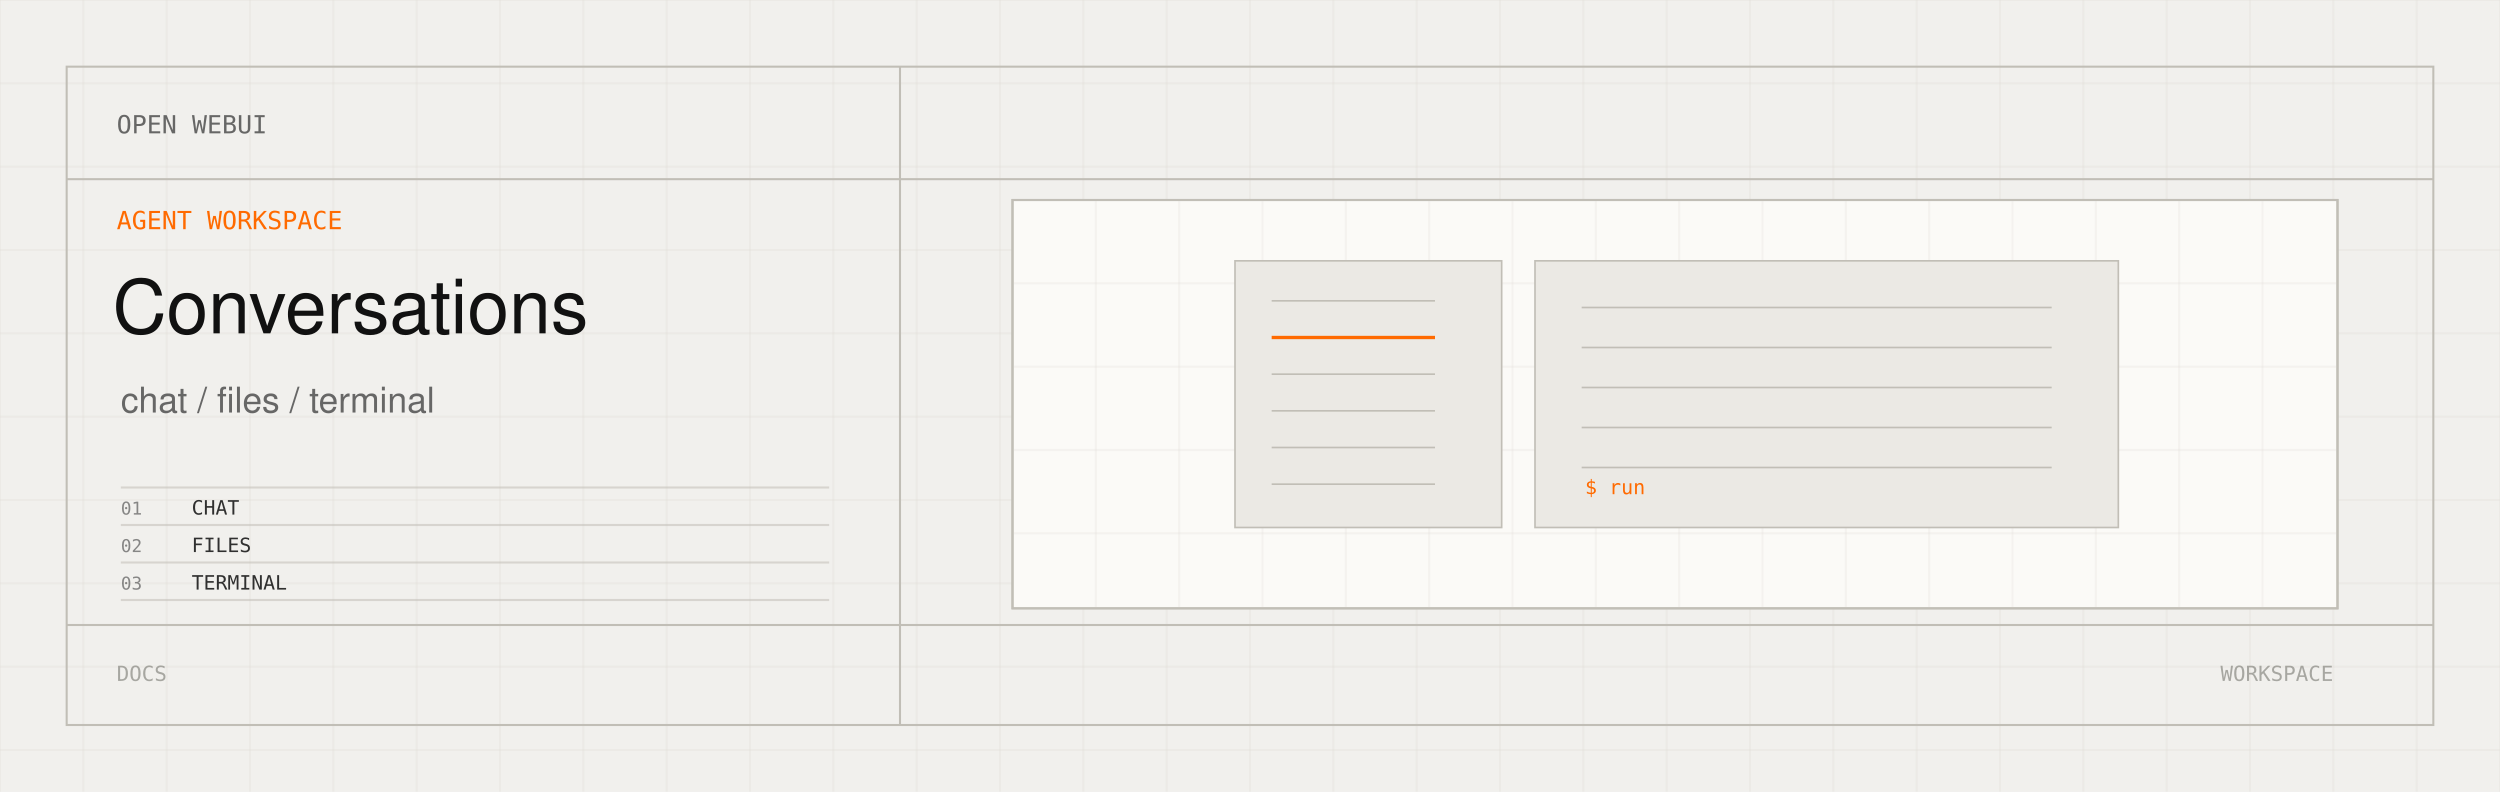
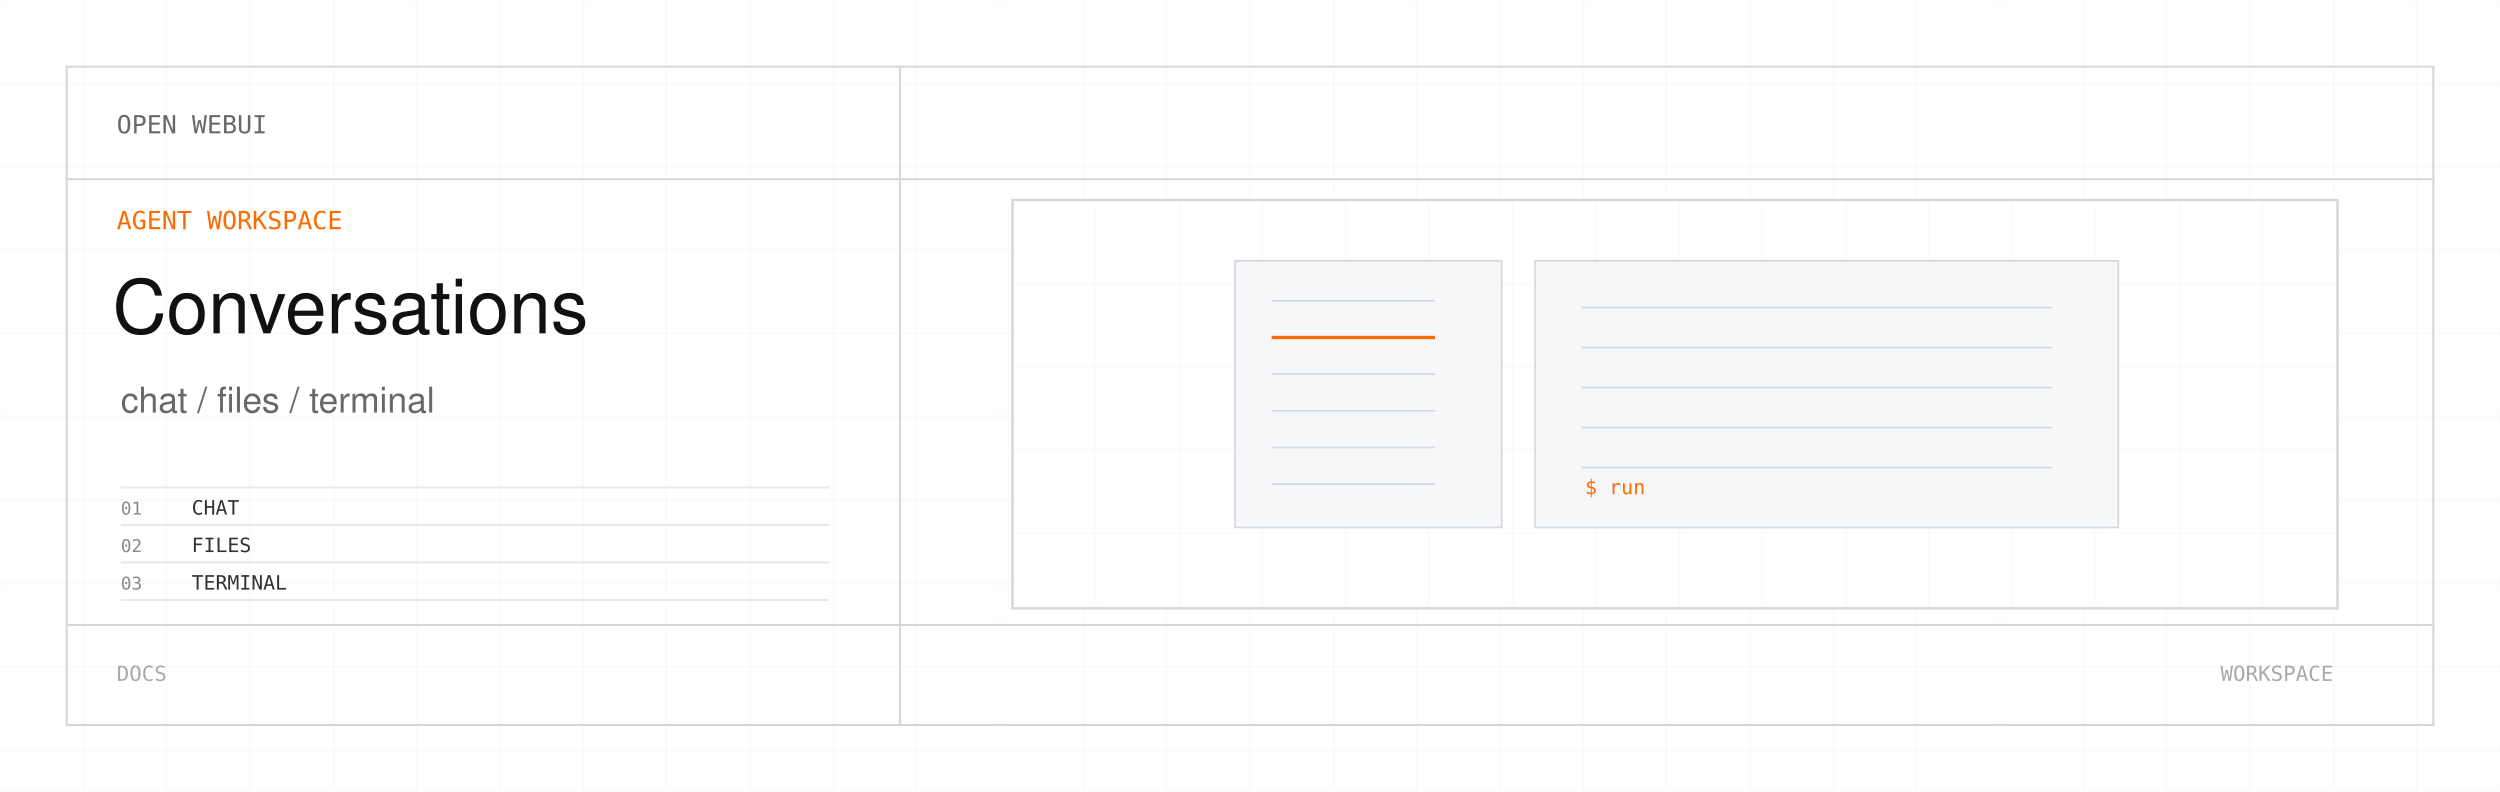
<svg xmlns="http://www.w3.org/2000/svg" viewBox="0 0 1200 380">
  <defs>
    <clipPath id="chat-conversations-light-svg-diagram">
      <rect x="486" y="96" width="636" height="196" />
    </clipPath>
  </defs>
-   <rect width="1200" height="380" fill="#f1f0ed" />
-   <path d="M0 0V380" stroke="#dedbd4" opacity="0.28" />
-   <path d="M40 0V380" stroke="#dedbd4" opacity="0.28" />
-   <path d="M80 0V380" stroke="#dedbd4" opacity="0.28" />
-   <path d="M120 0V380" stroke="#dedbd4" opacity="0.28" />
-   <path d="M160 0V380" stroke="#dedbd4" opacity="0.28" />
-   <path d="M200 0V380" stroke="#dedbd4" opacity="0.28" />
-   <path d="M240 0V380" stroke="#dedbd4" opacity="0.28" />
-   <path d="M280 0V380" stroke="#dedbd4" opacity="0.28" />
-   <path d="M320 0V380" stroke="#dedbd4" opacity="0.28" />
-   <path d="M360 0V380" stroke="#dedbd4" opacity="0.28" />
-   <path d="M400 0V380" stroke="#dedbd4" opacity="0.28" />
-   <path d="M440 0V380" stroke="#dedbd4" opacity="0.28" />
-   <path d="M480 0V380" stroke="#dedbd4" opacity="0.28" />
-   <path d="M520 0V380" stroke="#dedbd4" opacity="0.28" />
-   <path d="M560 0V380" stroke="#dedbd4" opacity="0.28" />
-   <path d="M600 0V380" stroke="#dedbd4" opacity="0.28" />
-   <path d="M640 0V380" stroke="#dedbd4" opacity="0.28" />
-   <path d="M680 0V380" stroke="#dedbd4" opacity="0.28" />
-   <path d="M720 0V380" stroke="#dedbd4" opacity="0.28" />
-   <path d="M760 0V380" stroke="#dedbd4" opacity="0.28" />
-   <path d="M800 0V380" stroke="#dedbd4" opacity="0.28" />
-   <path d="M840 0V380" stroke="#dedbd4" opacity="0.28" />
-   <path d="M880 0V380" stroke="#dedbd4" opacity="0.28" />
-   <path d="M920 0V380" stroke="#dedbd4" opacity="0.28" />
-   <path d="M960 0V380" stroke="#dedbd4" opacity="0.28" />
-   <path d="M1000 0V380" stroke="#dedbd4" opacity="0.28" />
-   <path d="M1040 0V380" stroke="#dedbd4" opacity="0.28" />
-   <path d="M1080 0V380" stroke="#dedbd4" opacity="0.28" />
-   <path d="M1120 0V380" stroke="#dedbd4" opacity="0.28" />
-   <path d="M1160 0V380" stroke="#dedbd4" opacity="0.28" />
-   <path d="M1200 0V380" stroke="#dedbd4" opacity="0.28" />
-   <path d="M0 0H1200" stroke="#dedbd4" opacity="0.28" />
-   <path d="M0 40H1200" stroke="#dedbd4" opacity="0.28" />
-   <path d="M0 80H1200" stroke="#dedbd4" opacity="0.28" />
-   <path d="M0 120H1200" stroke="#dedbd4" opacity="0.28" />
-   <path d="M0 160H1200" stroke="#dedbd4" opacity="0.28" />
-   <path d="M0 200H1200" stroke="#dedbd4" opacity="0.28" />
-   <path d="M0 240H1200" stroke="#dedbd4" opacity="0.28" />
-   <path d="M0 280H1200" stroke="#dedbd4" opacity="0.28" />
-   <path d="M0 320H1200" stroke="#dedbd4" opacity="0.28" />
-   <path d="M0 360H1200" stroke="#dedbd4" opacity="0.28" />
-   <rect x="32" y="32" width="1136" height="316" fill="none" stroke="#c1beb6" stroke-width="1" />
-   <path d="M32 86H1168M432 32V348M32 300H1168" stroke="#c1beb6" stroke-width="1" />
+   <rect width="1200" height="380" fill="#ffffff" />
+   <path d="M0 0V380" stroke="#eceff2" opacity="0.28" />
+   <path d="M40 0V380" stroke="#eceff2" opacity="0.28" />
+   <path d="M80 0V380" stroke="#eceff2" opacity="0.28" />
+   <path d="M120 0V380" stroke="#eceff2" opacity="0.28" />
+   <path d="M160 0V380" stroke="#eceff2" opacity="0.28" />
+   <path d="M200 0V380" stroke="#eceff2" opacity="0.28" />
+   <path d="M240 0V380" stroke="#eceff2" opacity="0.28" />
+   <path d="M280 0V380" stroke="#eceff2" opacity="0.28" />
+   <path d="M320 0V380" stroke="#eceff2" opacity="0.28" />
+   <path d="M360 0V380" stroke="#eceff2" opacity="0.28" />
+   <path d="M400 0V380" stroke="#eceff2" opacity="0.28" />
+   <path d="M440 0V380" stroke="#eceff2" opacity="0.28" />
+   <path d="M480 0V380" stroke="#eceff2" opacity="0.28" />
+   <path d="M520 0V380" stroke="#eceff2" opacity="0.28" />
+   <path d="M560 0V380" stroke="#eceff2" opacity="0.28" />
+   <path d="M600 0V380" stroke="#eceff2" opacity="0.28" />
+   <path d="M640 0V380" stroke="#eceff2" opacity="0.28" />
+   <path d="M680 0V380" stroke="#eceff2" opacity="0.28" />
+   <path d="M720 0V380" stroke="#eceff2" opacity="0.28" />
+   <path d="M760 0V380" stroke="#eceff2" opacity="0.28" />
+   <path d="M800 0V380" stroke="#eceff2" opacity="0.28" />
+   <path d="M840 0V380" stroke="#eceff2" opacity="0.28" />
+   <path d="M880 0V380" stroke="#eceff2" opacity="0.28" />
+   <path d="M920 0V380" stroke="#eceff2" opacity="0.28" />
+   <path d="M960 0V380" stroke="#eceff2" opacity="0.28" />
+   <path d="M1000 0V380" stroke="#eceff2" opacity="0.28" />
+   <path d="M1040 0V380" stroke="#eceff2" opacity="0.28" />
+   <path d="M1080 0V380" stroke="#eceff2" opacity="0.28" />
+   <path d="M1120 0V380" stroke="#eceff2" opacity="0.28" />
+   <path d="M1160 0V380" stroke="#eceff2" opacity="0.28" />
+   <path d="M1200 0V380" stroke="#eceff2" opacity="0.28" />
+   <path d="M0 0H1200" stroke="#eceff2" opacity="0.28" />
+   <path d="M0 40H1200" stroke="#eceff2" opacity="0.28" />
+   <path d="M0 80H1200" stroke="#eceff2" opacity="0.28" />
+   <path d="M0 120H1200" stroke="#eceff2" opacity="0.28" />
+   <path d="M0 160H1200" stroke="#eceff2" opacity="0.28" />
+   <path d="M0 200H1200" stroke="#eceff2" opacity="0.28" />
+   <path d="M0 240H1200" stroke="#eceff2" opacity="0.28" />
+   <path d="M0 280H1200" stroke="#eceff2" opacity="0.28" />
+   <path d="M0 320H1200" stroke="#eceff2" opacity="0.28" />
+   <path d="M0 360H1200" stroke="#eceff2" opacity="0.28" />
+   <rect x="32" y="32" width="1136" height="316" fill="none" stroke="#d4d7dc" stroke-width="1" />
+   <path d="M32 86H1168M432 32V348M32 300H1168" stroke="#d4d7dc" stroke-width="1" />
  <text x="56" y="64" font-family="JetBrains Mono, SFMono-Regular, Menlo, Consolas, monospace" font-size="12" fill="#585858" opacity="0.9" text-anchor="start">OPEN WEBUI</text>
  <text x="56" y="110" font-family="JetBrains Mono, SFMono-Regular, Menlo, Consolas, monospace" font-size="12" fill="#ff6a00" opacity="1" text-anchor="start">AGENT WORKSPACE</text>
  <text x="54" y="160" font-family="Helvetica Neue, Helvetica, Arial, sans-serif" font-size="36" font-weight="400" fill="#111111" opacity="1" text-anchor="start">Conversations</text>
  <text x="58" y="198" font-family="Helvetica Neue, Helvetica, Arial, sans-serif" font-size="17" font-weight="350" fill="#585858" opacity="0.9" text-anchor="start">chat / files / terminal</text>
-   <path d="M58 234H398" stroke="#c1beb6" opacity="0.55" />
+   <path d="M58 234H398" stroke="#d4d7dc" opacity="0.55" />
  <text x="58" y="247" font-family="JetBrains Mono, SFMono-Regular, Menlo, Consolas, monospace" font-size="8.5" fill="#585858" opacity="0.7" text-anchor="start">01</text>
  <text x="92" y="247" font-family="JetBrains Mono, SFMono-Regular, Menlo, Consolas, monospace" font-size="9.5" fill="#111111" opacity="0.86" text-anchor="start">CHAT</text>
-   <path d="M58 252H398" stroke="#c1beb6" opacity="0.55" />
+   <path d="M58 252H398" stroke="#d4d7dc" opacity="0.55" />
  <text x="58" y="265" font-family="JetBrains Mono, SFMono-Regular, Menlo, Consolas, monospace" font-size="8.5" fill="#585858" opacity="0.7" text-anchor="start">02</text>
  <text x="92" y="265" font-family="JetBrains Mono, SFMono-Regular, Menlo, Consolas, monospace" font-size="9.5" fill="#111111" opacity="0.86" text-anchor="start">FILES</text>
-   <path d="M58 270H398" stroke="#c1beb6" opacity="0.55" />
+   <path d="M58 270H398" stroke="#d4d7dc" opacity="0.55" />
  <text x="58" y="283" font-family="JetBrains Mono, SFMono-Regular, Menlo, Consolas, monospace" font-size="8.5" fill="#585858" opacity="0.7" text-anchor="start">03</text>
  <text x="92" y="283" font-family="JetBrains Mono, SFMono-Regular, Menlo, Consolas, monospace" font-size="9.5" fill="#111111" opacity="0.86" text-anchor="start">TERMINAL</text>
-   <path d="M58 288H398" stroke="#c1beb6" opacity="0.55" />
-   <rect x="486" y="96" width="636" height="196" fill="#fbfaf7" stroke="#c1beb6" />
+   <path d="M58 288H398" stroke="#d4d7dc" opacity="0.55" />
+   <rect x="486" y="96" width="636" height="196" fill="#ffffff" stroke="#d4d7dc" />
  <g clip-path="url(#chat-conversations-light-svg-diagram)">
-     <path d="M526 96V292" stroke="#dedbd4" opacity="0.24" />
-     <path d="M566 96V292" stroke="#dedbd4" opacity="0.24" />
-     <path d="M606 96V292" stroke="#dedbd4" opacity="0.24" />
-     <path d="M646 96V292" stroke="#dedbd4" opacity="0.24" />
-     <path d="M686 96V292" stroke="#dedbd4" opacity="0.24" />
-     <path d="M726 96V292" stroke="#dedbd4" opacity="0.24" />
-     <path d="M766 96V292" stroke="#dedbd4" opacity="0.24" />
-     <path d="M806 96V292" stroke="#dedbd4" opacity="0.24" />
-     <path d="M846 96V292" stroke="#dedbd4" opacity="0.24" />
-     <path d="M886 96V292" stroke="#dedbd4" opacity="0.24" />
-     <path d="M926 96V292" stroke="#dedbd4" opacity="0.24" />
-     <path d="M966 96V292" stroke="#dedbd4" opacity="0.24" />
-     <path d="M1006 96V292" stroke="#dedbd4" opacity="0.24" />
-     <path d="M1046 96V292" stroke="#dedbd4" opacity="0.24" />
-     <path d="M1086 96V292" stroke="#dedbd4" opacity="0.24" />
-     <path d="M486 136H1122" stroke="#dedbd4" opacity="0.24" />
-     <path d="M486 176H1122" stroke="#dedbd4" opacity="0.24" />
-     <path d="M486 216H1122" stroke="#dedbd4" opacity="0.24" />
-     <path d="M486 256H1122" stroke="#dedbd4" opacity="0.24" />
+     <path d="M526 96V292" stroke="#eceff2" opacity="0.24" />
+     <path d="M566 96V292" stroke="#eceff2" opacity="0.24" />
+     <path d="M606 96V292" stroke="#eceff2" opacity="0.24" />
+     <path d="M646 96V292" stroke="#eceff2" opacity="0.24" />
+     <path d="M686 96V292" stroke="#eceff2" opacity="0.24" />
+     <path d="M726 96V292" stroke="#eceff2" opacity="0.24" />
+     <path d="M766 96V292" stroke="#eceff2" opacity="0.24" />
+     <path d="M806 96V292" stroke="#eceff2" opacity="0.24" />
+     <path d="M846 96V292" stroke="#eceff2" opacity="0.24" />
+     <path d="M886 96V292" stroke="#eceff2" opacity="0.24" />
+     <path d="M926 96V292" stroke="#eceff2" opacity="0.24" />
+     <path d="M966 96V292" stroke="#eceff2" opacity="0.24" />
+     <path d="M1006 96V292" stroke="#eceff2" opacity="0.24" />
+     <path d="M1046 96V292" stroke="#eceff2" opacity="0.24" />
+     <path d="M1086 96V292" stroke="#eceff2" opacity="0.24" />
+     <path d="M486 136H1122" stroke="#eceff2" opacity="0.24" />
+     <path d="M486 176H1122" stroke="#eceff2" opacity="0.24" />
+     <path d="M486 216H1122" stroke="#eceff2" opacity="0.24" />
+     <path d="M486 256H1122" stroke="#eceff2" opacity="0.24" />
    <g transform="translate(804 194) scale(0.8) translate(-804 -194)">
-       <rect x="540" y="108" width="160" height="160" fill="#ebe9e4" stroke="#c1beb6" />
-       <rect x="720" y="108" width="350" height="160" fill="#ebe9e4" stroke="#c1beb6" />
-       <path d="M562 132H660" stroke="#c1beb6" stroke-width="1" />
+       <rect x="540" y="108" width="160" height="160" fill="#f6f7f8" stroke="#d4d7dc" />
+       <rect x="720" y="108" width="350" height="160" fill="#f6f7f8" stroke="#d4d7dc" />
+       <path d="M562 132H660" stroke="#d4d7dc" stroke-width="1" />
      <path d="M562 154H660" stroke="#ff6a00" stroke-width="2" />
-       <path d="M562 176H660" stroke="#c1beb6" stroke-width="1" />
-       <path d="M562 198H660" stroke="#c1beb6" stroke-width="1" />
-       <path d="M562 220H660" stroke="#c1beb6" stroke-width="1" />
-       <path d="M562 242H660" stroke="#c1beb6" stroke-width="1" />
-       <path d="M748 136H1030" stroke="#c1beb6" />
-       <path d="M748 160H1030" stroke="#c1beb6" />
-       <path d="M748 184H1030" stroke="#c1beb6" />
-       <path d="M748 208H1030" stroke="#c1beb6" />
-       <path d="M748 232H1030" stroke="#c1beb6" />
+       <path d="M562 176H660" stroke="#d4d7dc" stroke-width="1" />
+       <path d="M562 198H660" stroke="#d4d7dc" stroke-width="1" />
+       <path d="M562 220H660" stroke="#d4d7dc" stroke-width="1" />
+       <path d="M562 242H660" stroke="#d4d7dc" stroke-width="1" />
+       <path d="M748 136H1030" stroke="#d4d7dc" />
+       <path d="M748 160H1030" stroke="#d4d7dc" />
+       <path d="M748 184H1030" stroke="#d4d7dc" />
+       <path d="M748 208H1030" stroke="#d4d7dc" />
+       <path d="M748 232H1030" stroke="#d4d7dc" />
      <text x="750" y="248" font-family="JetBrains Mono, SFMono-Regular, Menlo, Consolas, monospace" font-size="12" fill="#ff6a00" opacity="1" text-anchor="start">$ run</text>
    </g>
  </g>
-   <rect x="486" y="96" width="636" height="196" fill="none" stroke="#c1beb6" />
-   <text x="56" y="324" font-family="JetBrains Mono, SFMono-Regular, Menlo, Consolas, monospace" font-size="10" fill="#8a8a84" opacity="0.72" text-anchor="start" dominant-baseline="middle">DOCS</text>
-   <text x="1120" y="324" font-family="JetBrains Mono, SFMono-Regular, Menlo, Consolas, monospace" font-size="10" fill="#8a8a84" opacity="0.72" text-anchor="end" dominant-baseline="middle">WORKSPACE</text>
+   <rect x="486" y="96" width="636" height="196" fill="none" stroke="#d4d7dc" />
+   <text x="56" y="324" font-family="JetBrains Mono, SFMono-Regular, Menlo, Consolas, monospace" font-size="10" fill="#888888" opacity="0.72" text-anchor="start" dominant-baseline="middle">DOCS</text>
+   <text x="1120" y="324" font-family="JetBrains Mono, SFMono-Regular, Menlo, Consolas, monospace" font-size="10" fill="#888888" opacity="0.72" text-anchor="end" dominant-baseline="middle">WORKSPACE</text>
</svg>
